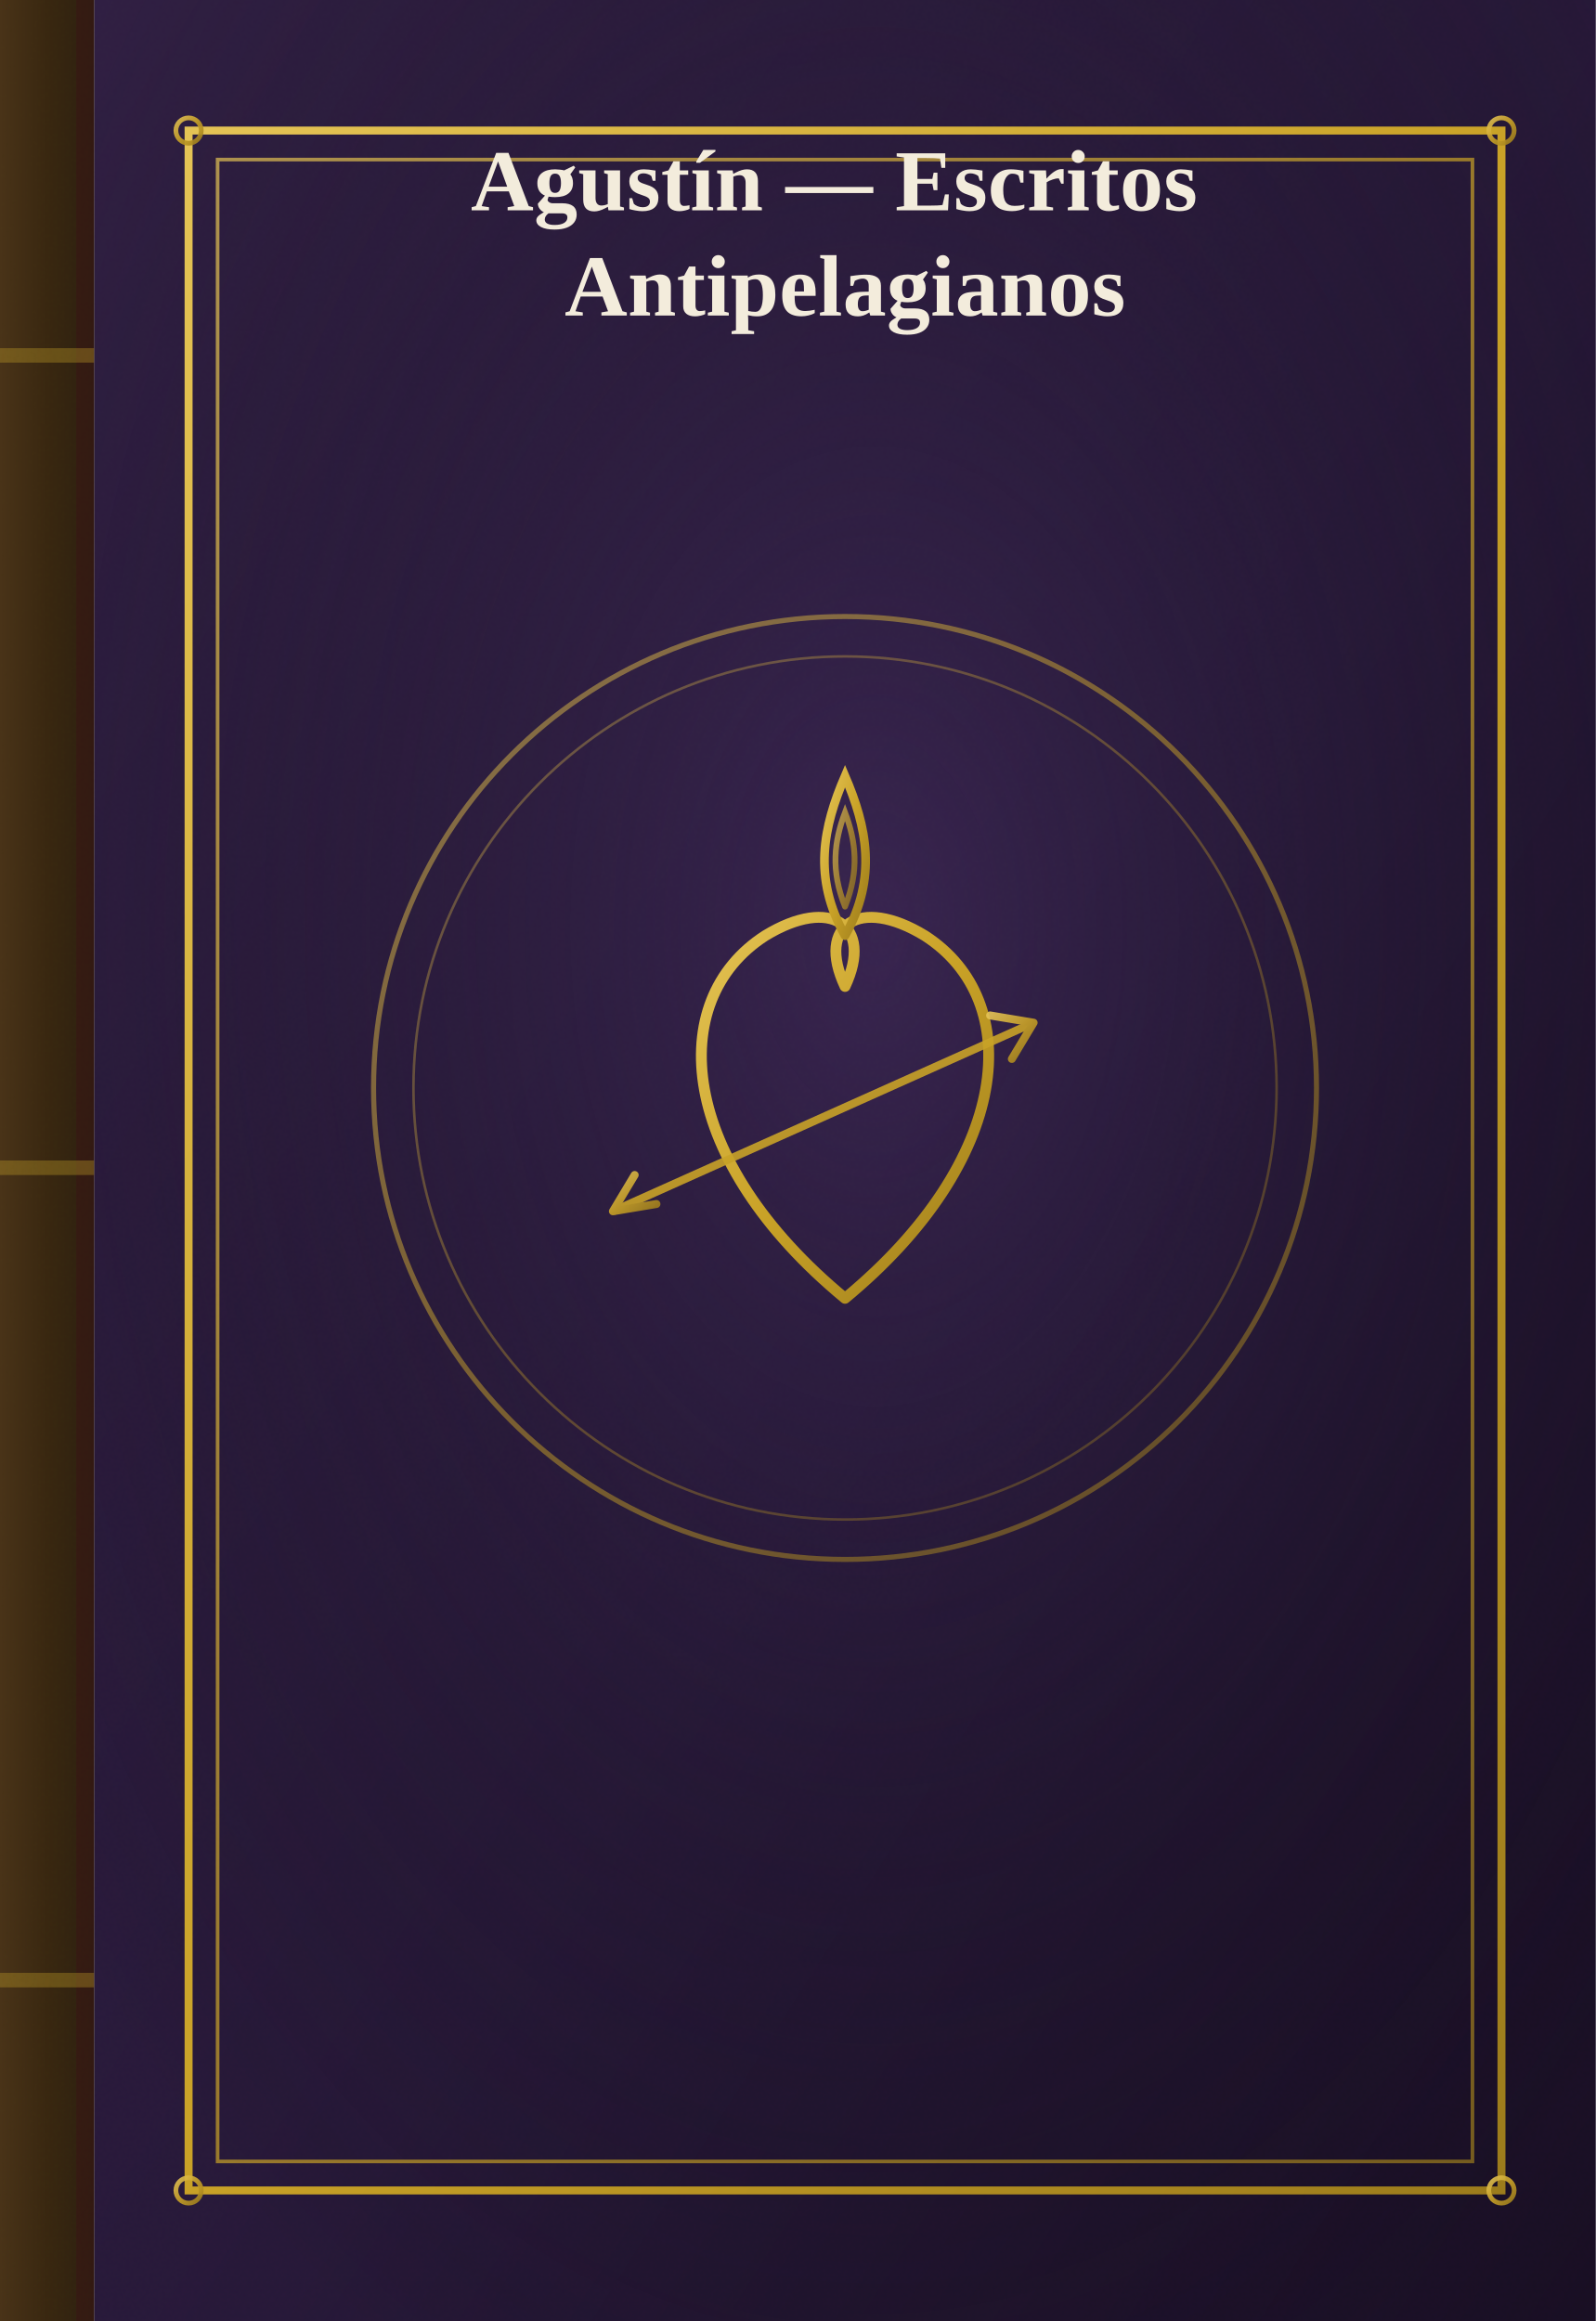
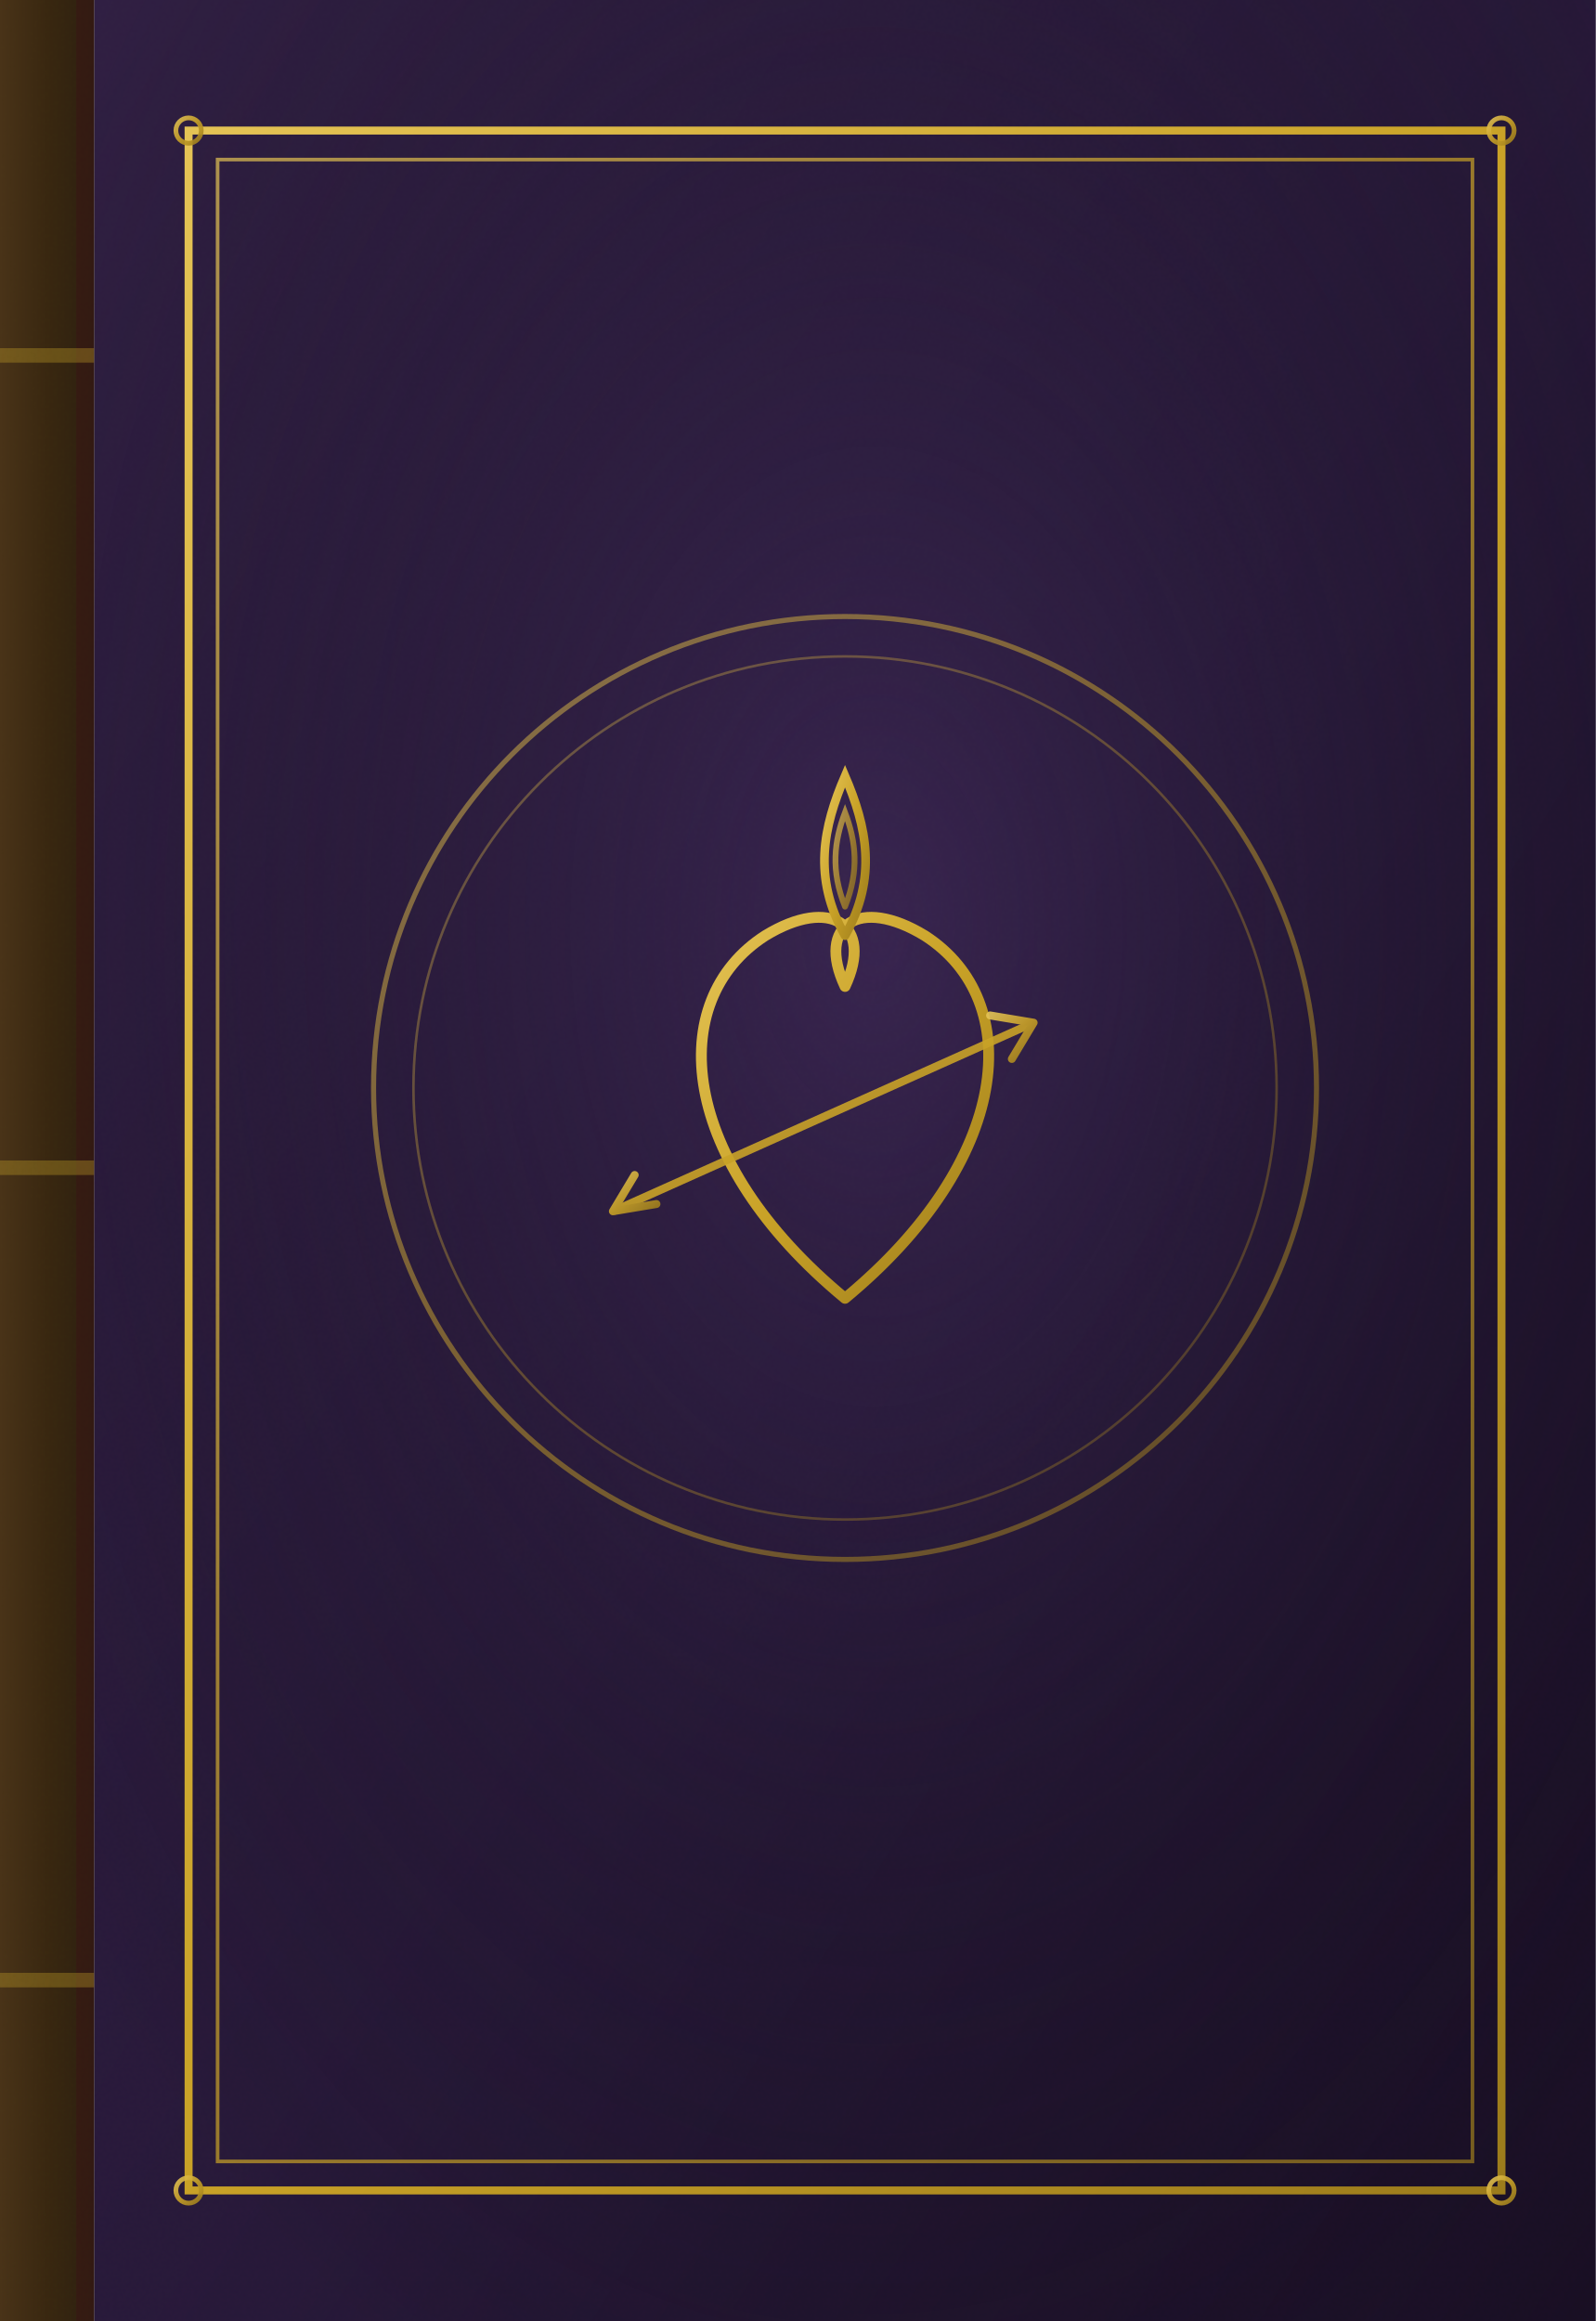
<svg xmlns="http://www.w3.org/2000/svg" width="440" height="640" viewBox="0 0 440 640">
  <defs>
    <linearGradient id="coverGrad" x1="0%" y1="0%" x2="100%" y2="100%">
      <stop offset="0%" stop-color="#332146" />
      <stop offset="55%" stop-color="#28193A" />
      <stop offset="100%" stop-color="#190F24" />
    </linearGradient>
    <radialGradient id="vignette" cx="52%" cy="40%" r="70%">
      <stop offset="0%" stop-color="#4A3266" stop-opacity="0.5" />
      <stop offset="100%" stop-color="#000000" stop-opacity="0" />
    </radialGradient>
    <linearGradient id="spineGrad" x1="0%" y1="0%" x2="100%" y2="0%">
      <stop offset="0%" stop-color="#4A3418" />
      <stop offset="50%" stop-color="#3A2810" />
      <stop offset="100%" stop-color="#2E2110" />
    </linearGradient>
    <linearGradient id="goldLine" x1="0%" y1="0%" x2="100%" y2="100%">
      <stop offset="0%" stop-color="#E4C355" />
      <stop offset="50%" stop-color="#C9A227" />
      <stop offset="100%" stop-color="#9C7C1C" />
    </linearGradient>
    <filter id="softGrain">
      <feTurbulence type="fractalNoise" baseFrequency="0.9" numOctaves="2" result="noise" />
      <feColorMatrix in="noise" type="matrix" values="0 0 0 0 0  0 0 0 0 0  0 0 0 0 0  0 0 0 0.03 0" />
    </filter>
  </defs>
  <rect x="0" y="0" width="26" height="640" fill="url(#spineGrad)" />
  <rect x="21" y="0" width="5" height="640" fill="#3A1414" opacity="0.5" />
  <rect x="0" y="96" width="26" height="4" fill="#C9A227" opacity="0.35" />
  <rect x="0" y="320" width="26" height="4" fill="#C9A227" opacity="0.35" />
  <rect x="0" y="544" width="26" height="4" fill="#C9A227" opacity="0.35" />
  <rect x="26" y="0" width="414" height="640" fill="url(#coverGrad)" />
  <rect x="26" y="0" width="414" height="640" fill="url(#vignette)" />
  <rect x="26" y="0" width="414" height="640" filter="url(#softGrain)" />
  <rect x="52" y="36" width="362" height="568" fill="none" stroke="url(#goldLine)" stroke-width="2.2" />
  <rect x="60" y="44" width="346" height="552" fill="none" stroke="url(#goldLine)" stroke-width="1" opacity="0.7" />
  <g stroke="url(#goldLine)" stroke-width="1.3" fill="none" opacity="0.9">
    <circle cx="52" cy="36" r="3.5" />
    <circle cx="414" cy="36" r="3.5" />
    <circle cx="52" cy="604" r="3.5" />
    <circle cx="414" cy="604" r="3.5" />
  </g>
-   <text x="233" y="58" text-anchor="middle" fill="#F3ECDC" font-family="Georgia, 'Times New Roman', serif" font-size="24" font-weight="700" letter-spacing="0.1">
-     <tspan x="233" dy="0">Agustín — Escritos</tspan>
-     <tspan x="233" dy="29">Antipelagianos</tspan>
-   </text>
-   <line x1="70" y1="105" x2="396" y2="105" stroke="url(#goldLine)" stroke-width="0.8" opacity="0.45" />
  <g transform="translate(233,300)">
    <circle r="130" fill="none" stroke="url(#goldLine)" stroke-width="1.4" opacity="0.5" />
    <circle r="119" fill="none" stroke="url(#goldLine)" stroke-width="0.7" opacity="0.35" />
    <g stroke="url(#goldLine)" fill="none" stroke-width="3" stroke-linejoin="round">
      <path d="M0,58 C-46,20 -50,-24 -22,-42 C-4,-53 8,-45 0,-28 C-8,-45 4,-53 22,-42 C50,-24 46,20 0,58 Z" />
    </g>
    <g stroke="url(#goldLine)" fill="none" stroke-width="2.4" stroke-linecap="round">
      <path d="M0,-42 C-9,-58 -6,-72 0,-86 C6,-72 9,-58 0,-42" />
      <path d="M0,-50 C-4,-60 -3,-68 0,-76 C3,-68 4,-60 0,-50" stroke-width="1.6" opacity="0.7" />
    </g>
    <g stroke="url(#goldLine)" stroke-width="2.2" opacity="0.9">
      <line x1="-64" y1="34" x2="52" y2="-18" />
      <path d="M52,-18 L40,-20 M52,-18 L46,-8" fill="none" stroke-linecap="round" stroke-linejoin="round" />
      <path d="M-64,34 L-52,32 M-64,34 L-58,24" fill="none" stroke-linecap="round" stroke-linejoin="round" />
    </g>
  </g>
  <line x1="120" y1="500" x2="346" y2="500" stroke="url(#goldLine)" stroke-width="1" opacity="0.4" />
</svg>
